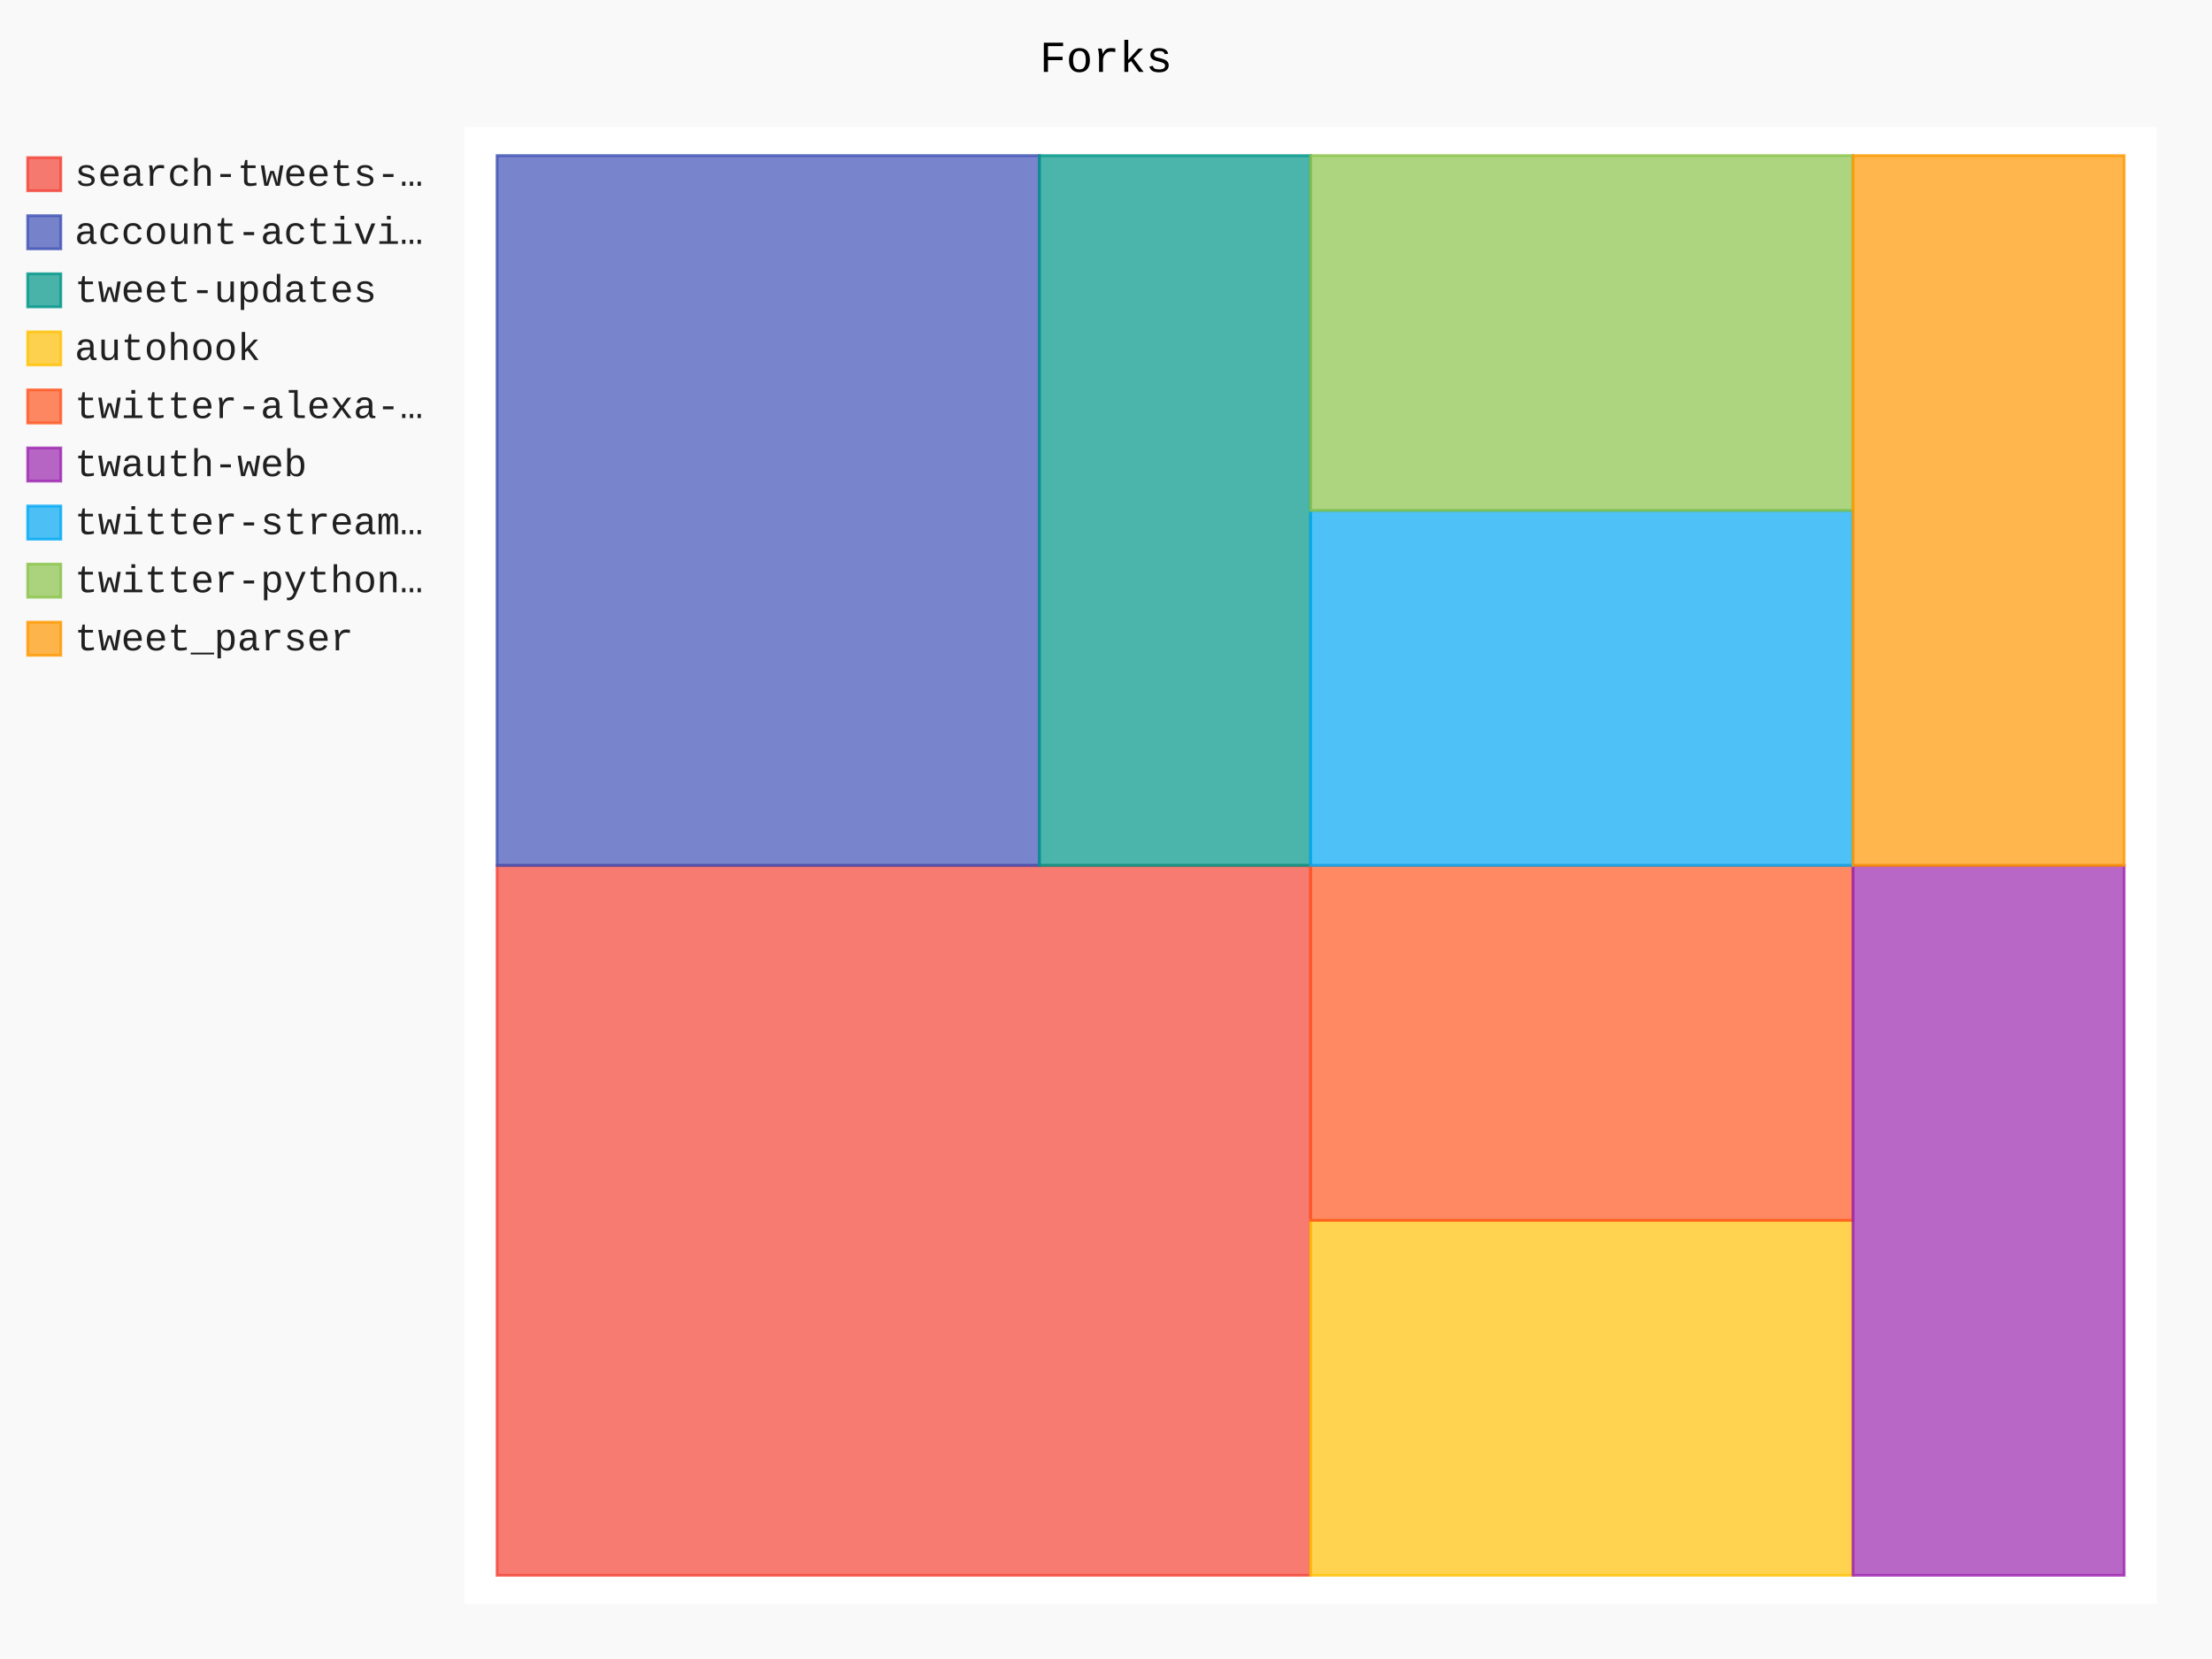
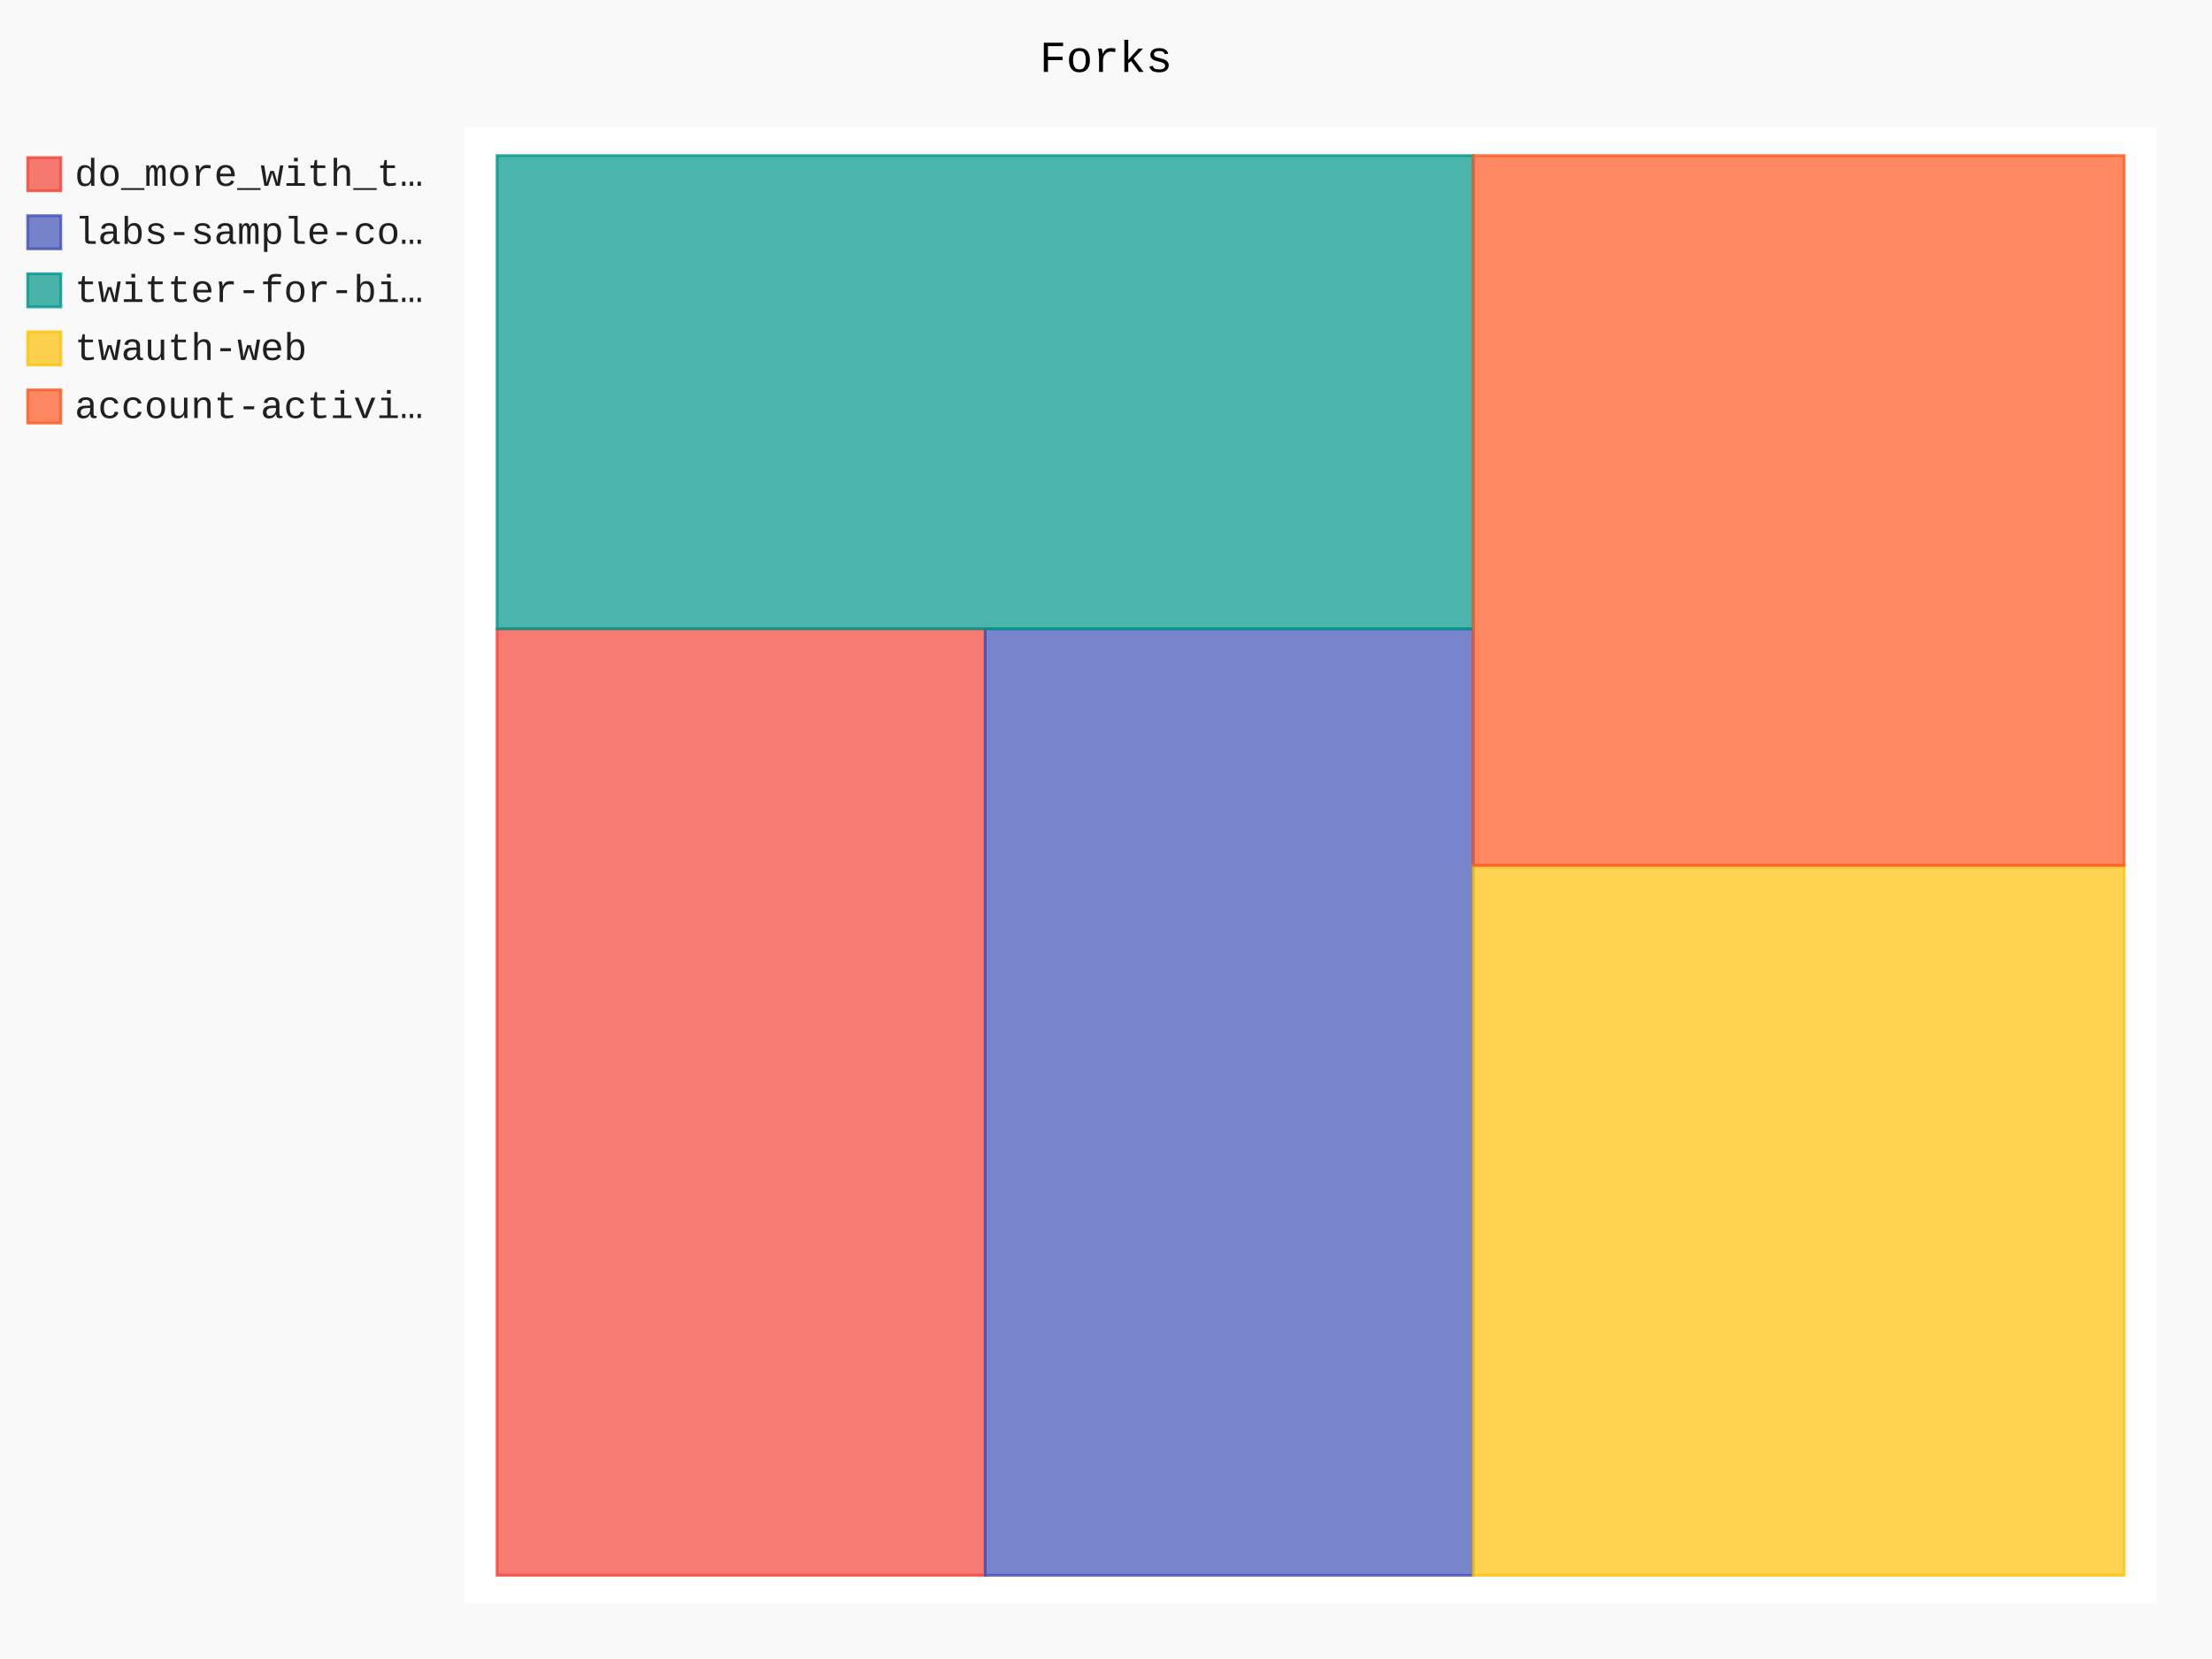
- <svg xmlns="http://www.w3.org/2000/svg" class="pygal-chart" id="chart-65ce3711-3290-4a31-a104-26c812f535f1" viewBox="0 0 800 600">
+ <svg xmlns="http://www.w3.org/2000/svg" class="pygal-chart" id="chart-780450b4-c9ed-4a35-9d7a-a7a3acb0370c" viewBox="0 0 800 600">
  <defs>
-     <style type="text/css">#chart-65ce3711-3290-4a31-a104-26c812f535f1{-webkit-user-select:none;-webkit-font-smoothing:antialiased;font-family:Consolas,"Liberation Mono",Menlo,Courier,monospace}#chart-65ce3711-3290-4a31-a104-26c812f535f1 .title{font-family:Consolas,"Liberation Mono",Menlo,Courier,monospace;font-size:16px}#chart-65ce3711-3290-4a31-a104-26c812f535f1 .legends .legend text{font-family:Consolas,"Liberation Mono",Menlo,Courier,monospace;font-size:14px}#chart-65ce3711-3290-4a31-a104-26c812f535f1 .axis text{font-family:Consolas,"Liberation Mono",Menlo,Courier,monospace;font-size:10px}#chart-65ce3711-3290-4a31-a104-26c812f535f1 .axis text.major{font-family:Consolas,"Liberation Mono",Menlo,Courier,monospace;font-size:10px}#chart-65ce3711-3290-4a31-a104-26c812f535f1 .text-overlay text.value{font-family:Consolas,"Liberation Mono",Menlo,Courier,monospace;font-size:16px}#chart-65ce3711-3290-4a31-a104-26c812f535f1 .text-overlay text.label{font-family:Consolas,"Liberation Mono",Menlo,Courier,monospace;font-size:10px}#chart-65ce3711-3290-4a31-a104-26c812f535f1 .tooltip{font-family:Consolas,"Liberation Mono",Menlo,Courier,monospace;font-size:14px}#chart-65ce3711-3290-4a31-a104-26c812f535f1 text.no_data{font-family:Consolas,"Liberation Mono",Menlo,Courier,monospace;font-size:64px}
- #chart-65ce3711-3290-4a31-a104-26c812f535f1{background-color:rgba(249,249,249,1)}#chart-65ce3711-3290-4a31-a104-26c812f535f1 path,#chart-65ce3711-3290-4a31-a104-26c812f535f1 line,#chart-65ce3711-3290-4a31-a104-26c812f535f1 rect,#chart-65ce3711-3290-4a31-a104-26c812f535f1 circle{-webkit-transition:150ms;-moz-transition:150ms;transition:150ms}#chart-65ce3711-3290-4a31-a104-26c812f535f1 .graph &gt; .background{fill:rgba(249,249,249,1)}#chart-65ce3711-3290-4a31-a104-26c812f535f1 .plot &gt; .background{fill:rgba(255,255,255,1)}#chart-65ce3711-3290-4a31-a104-26c812f535f1 .graph{fill:rgba(0,0,0,.87)}#chart-65ce3711-3290-4a31-a104-26c812f535f1 text.no_data{fill:rgba(0,0,0,1)}#chart-65ce3711-3290-4a31-a104-26c812f535f1 .title{fill:rgba(0,0,0,1)}#chart-65ce3711-3290-4a31-a104-26c812f535f1 .legends .legend text{fill:rgba(0,0,0,.87)}#chart-65ce3711-3290-4a31-a104-26c812f535f1 .legends .legend:hover text{fill:rgba(0,0,0,1)}#chart-65ce3711-3290-4a31-a104-26c812f535f1 .axis .line{stroke:rgba(0,0,0,1)}#chart-65ce3711-3290-4a31-a104-26c812f535f1 .axis .guide.line{stroke:rgba(0,0,0,.54)}#chart-65ce3711-3290-4a31-a104-26c812f535f1 .axis .major.line{stroke:rgba(0,0,0,.87)}#chart-65ce3711-3290-4a31-a104-26c812f535f1 .axis text.major{fill:rgba(0,0,0,1)}#chart-65ce3711-3290-4a31-a104-26c812f535f1 .axis.y .guides:hover .guide.line,#chart-65ce3711-3290-4a31-a104-26c812f535f1 .line-graph .axis.x .guides:hover .guide.line,#chart-65ce3711-3290-4a31-a104-26c812f535f1 .stackedline-graph .axis.x .guides:hover .guide.line,#chart-65ce3711-3290-4a31-a104-26c812f535f1 .xy-graph .axis.x .guides:hover .guide.line{stroke:rgba(0,0,0,1)}#chart-65ce3711-3290-4a31-a104-26c812f535f1 .axis .guides:hover text{fill:rgba(0,0,0,1)}#chart-65ce3711-3290-4a31-a104-26c812f535f1 .reactive{fill-opacity:.7;stroke-opacity:.8}#chart-65ce3711-3290-4a31-a104-26c812f535f1 .ci{stroke:rgba(0,0,0,.87)}#chart-65ce3711-3290-4a31-a104-26c812f535f1 .reactive.active,#chart-65ce3711-3290-4a31-a104-26c812f535f1 .active .reactive{fill-opacity:.8;stroke-opacity:.9;stroke-width:4}#chart-65ce3711-3290-4a31-a104-26c812f535f1 .ci .reactive.active{stroke-width:1.5}#chart-65ce3711-3290-4a31-a104-26c812f535f1 .series text{fill:rgba(0,0,0,1)}#chart-65ce3711-3290-4a31-a104-26c812f535f1 .tooltip rect{fill:rgba(255,255,255,1);stroke:rgba(0,0,0,1);-webkit-transition:opacity 150ms;-moz-transition:opacity 150ms;transition:opacity 150ms}#chart-65ce3711-3290-4a31-a104-26c812f535f1 .tooltip .label{fill:rgba(0,0,0,.87)}#chart-65ce3711-3290-4a31-a104-26c812f535f1 .tooltip .label{fill:rgba(0,0,0,.87)}#chart-65ce3711-3290-4a31-a104-26c812f535f1 .tooltip .legend{font-size:.8em;fill:rgba(0,0,0,.54)}#chart-65ce3711-3290-4a31-a104-26c812f535f1 .tooltip .x_label{font-size:.6em;fill:rgba(0,0,0,1)}#chart-65ce3711-3290-4a31-a104-26c812f535f1 .tooltip .xlink{font-size:.5em;text-decoration:underline}#chart-65ce3711-3290-4a31-a104-26c812f535f1 .tooltip .value{font-size:1.5em}#chart-65ce3711-3290-4a31-a104-26c812f535f1 .bound{font-size:.5em}#chart-65ce3711-3290-4a31-a104-26c812f535f1 .max-value{font-size:.75em;fill:rgba(0,0,0,.54)}#chart-65ce3711-3290-4a31-a104-26c812f535f1 .map-element{fill:rgba(255,255,255,1);stroke:rgba(0,0,0,.54) !important}#chart-65ce3711-3290-4a31-a104-26c812f535f1 .map-element .reactive{fill-opacity:inherit;stroke-opacity:inherit}#chart-65ce3711-3290-4a31-a104-26c812f535f1 .color-0,#chart-65ce3711-3290-4a31-a104-26c812f535f1 .color-0 a:visited{stroke:#F44336;fill:#F44336}#chart-65ce3711-3290-4a31-a104-26c812f535f1 .color-1,#chart-65ce3711-3290-4a31-a104-26c812f535f1 .color-1 a:visited{stroke:#3F51B5;fill:#3F51B5}#chart-65ce3711-3290-4a31-a104-26c812f535f1 .color-2,#chart-65ce3711-3290-4a31-a104-26c812f535f1 .color-2 a:visited{stroke:#009688;fill:#009688}#chart-65ce3711-3290-4a31-a104-26c812f535f1 .color-3,#chart-65ce3711-3290-4a31-a104-26c812f535f1 .color-3 a:visited{stroke:#FFC107;fill:#FFC107}#chart-65ce3711-3290-4a31-a104-26c812f535f1 .color-4,#chart-65ce3711-3290-4a31-a104-26c812f535f1 .color-4 a:visited{stroke:#FF5722;fill:#FF5722}#chart-65ce3711-3290-4a31-a104-26c812f535f1 .color-5,#chart-65ce3711-3290-4a31-a104-26c812f535f1 .color-5 a:visited{stroke:#9C27B0;fill:#9C27B0}#chart-65ce3711-3290-4a31-a104-26c812f535f1 .color-6,#chart-65ce3711-3290-4a31-a104-26c812f535f1 .color-6 a:visited{stroke:#03A9F4;fill:#03A9F4}#chart-65ce3711-3290-4a31-a104-26c812f535f1 .color-7,#chart-65ce3711-3290-4a31-a104-26c812f535f1 .color-7 a:visited{stroke:#8BC34A;fill:#8BC34A}#chart-65ce3711-3290-4a31-a104-26c812f535f1 .color-8,#chart-65ce3711-3290-4a31-a104-26c812f535f1 .color-8 a:visited{stroke:#FF9800;fill:#FF9800}#chart-65ce3711-3290-4a31-a104-26c812f535f1 .text-overlay .color-0 text{fill:black}#chart-65ce3711-3290-4a31-a104-26c812f535f1 .text-overlay .color-1 text{fill:black}#chart-65ce3711-3290-4a31-a104-26c812f535f1 .text-overlay .color-2 text{fill:black}#chart-65ce3711-3290-4a31-a104-26c812f535f1 .text-overlay .color-3 text{fill:black}#chart-65ce3711-3290-4a31-a104-26c812f535f1 .text-overlay .color-4 text{fill:black}#chart-65ce3711-3290-4a31-a104-26c812f535f1 .text-overlay .color-5 text{fill:black}#chart-65ce3711-3290-4a31-a104-26c812f535f1 .text-overlay .color-6 text{fill:black}#chart-65ce3711-3290-4a31-a104-26c812f535f1 .text-overlay .color-7 text{fill:black}#chart-65ce3711-3290-4a31-a104-26c812f535f1 .text-overlay .color-8 text{fill:black}
- #chart-65ce3711-3290-4a31-a104-26c812f535f1 text.no_data{text-anchor:middle}#chart-65ce3711-3290-4a31-a104-26c812f535f1 .guide.line{fill:none}#chart-65ce3711-3290-4a31-a104-26c812f535f1 .centered{text-anchor:middle}#chart-65ce3711-3290-4a31-a104-26c812f535f1 .title{text-anchor:middle}#chart-65ce3711-3290-4a31-a104-26c812f535f1 .legends .legend text{fill-opacity:1}#chart-65ce3711-3290-4a31-a104-26c812f535f1 .axis.x text{text-anchor:middle}#chart-65ce3711-3290-4a31-a104-26c812f535f1 .axis.x:not(.web) text[transform]{text-anchor:start}#chart-65ce3711-3290-4a31-a104-26c812f535f1 .axis.x:not(.web) text[transform].backwards{text-anchor:end}#chart-65ce3711-3290-4a31-a104-26c812f535f1 .axis.y text{text-anchor:end}#chart-65ce3711-3290-4a31-a104-26c812f535f1 .axis.y text[transform].backwards{text-anchor:start}#chart-65ce3711-3290-4a31-a104-26c812f535f1 .axis.y2 text{text-anchor:start}#chart-65ce3711-3290-4a31-a104-26c812f535f1 .axis.y2 text[transform].backwards{text-anchor:end}#chart-65ce3711-3290-4a31-a104-26c812f535f1 .axis .guide.line{stroke-dasharray:4,4}#chart-65ce3711-3290-4a31-a104-26c812f535f1 .axis .major.guide.line{stroke-dasharray:6,6}#chart-65ce3711-3290-4a31-a104-26c812f535f1 .horizontal .axis.y .guide.line,#chart-65ce3711-3290-4a31-a104-26c812f535f1 .horizontal .axis.y2 .guide.line,#chart-65ce3711-3290-4a31-a104-26c812f535f1 .vertical .axis.x .guide.line{opacity:0}#chart-65ce3711-3290-4a31-a104-26c812f535f1 .horizontal .axis.always_show .guide.line,#chart-65ce3711-3290-4a31-a104-26c812f535f1 .vertical .axis.always_show .guide.line{opacity:1 !important}#chart-65ce3711-3290-4a31-a104-26c812f535f1 .axis.y .guides:hover .guide.line,#chart-65ce3711-3290-4a31-a104-26c812f535f1 .axis.y2 .guides:hover .guide.line,#chart-65ce3711-3290-4a31-a104-26c812f535f1 .axis.x .guides:hover .guide.line{opacity:1}#chart-65ce3711-3290-4a31-a104-26c812f535f1 .axis .guides:hover text{opacity:1}#chart-65ce3711-3290-4a31-a104-26c812f535f1 .nofill{fill:none}#chart-65ce3711-3290-4a31-a104-26c812f535f1 .subtle-fill{fill-opacity:.2}#chart-65ce3711-3290-4a31-a104-26c812f535f1 .dot{stroke-width:1px;fill-opacity:1}#chart-65ce3711-3290-4a31-a104-26c812f535f1 .dot.active{stroke-width:5px}#chart-65ce3711-3290-4a31-a104-26c812f535f1 .dot.negative{fill:transparent}#chart-65ce3711-3290-4a31-a104-26c812f535f1 text,#chart-65ce3711-3290-4a31-a104-26c812f535f1 tspan{stroke:none !important}#chart-65ce3711-3290-4a31-a104-26c812f535f1 .series text.active{opacity:1}#chart-65ce3711-3290-4a31-a104-26c812f535f1 .tooltip rect{fill-opacity:.95;stroke-width:.5}#chart-65ce3711-3290-4a31-a104-26c812f535f1 .tooltip text{fill-opacity:1}#chart-65ce3711-3290-4a31-a104-26c812f535f1 .showable{visibility:hidden}#chart-65ce3711-3290-4a31-a104-26c812f535f1 .showable.shown{visibility:visible}#chart-65ce3711-3290-4a31-a104-26c812f535f1 .gauge-background{fill:rgba(229,229,229,1);stroke:none}#chart-65ce3711-3290-4a31-a104-26c812f535f1 .bg-lines{stroke:rgba(249,249,249,1);stroke-width:2px}</style>
+     <style type="text/css">#chart-780450b4-c9ed-4a35-9d7a-a7a3acb0370c{-webkit-user-select:none;-webkit-font-smoothing:antialiased;font-family:Consolas,"Liberation Mono",Menlo,Courier,monospace}#chart-780450b4-c9ed-4a35-9d7a-a7a3acb0370c .title{font-family:Consolas,"Liberation Mono",Menlo,Courier,monospace;font-size:16px}#chart-780450b4-c9ed-4a35-9d7a-a7a3acb0370c .legends .legend text{font-family:Consolas,"Liberation Mono",Menlo,Courier,monospace;font-size:14px}#chart-780450b4-c9ed-4a35-9d7a-a7a3acb0370c .axis text{font-family:Consolas,"Liberation Mono",Menlo,Courier,monospace;font-size:10px}#chart-780450b4-c9ed-4a35-9d7a-a7a3acb0370c .axis text.major{font-family:Consolas,"Liberation Mono",Menlo,Courier,monospace;font-size:10px}#chart-780450b4-c9ed-4a35-9d7a-a7a3acb0370c .text-overlay text.value{font-family:Consolas,"Liberation Mono",Menlo,Courier,monospace;font-size:16px}#chart-780450b4-c9ed-4a35-9d7a-a7a3acb0370c .text-overlay text.label{font-family:Consolas,"Liberation Mono",Menlo,Courier,monospace;font-size:10px}#chart-780450b4-c9ed-4a35-9d7a-a7a3acb0370c .tooltip{font-family:Consolas,"Liberation Mono",Menlo,Courier,monospace;font-size:14px}#chart-780450b4-c9ed-4a35-9d7a-a7a3acb0370c text.no_data{font-family:Consolas,"Liberation Mono",Menlo,Courier,monospace;font-size:64px}
+ #chart-780450b4-c9ed-4a35-9d7a-a7a3acb0370c{background-color:rgba(249,249,249,1)}#chart-780450b4-c9ed-4a35-9d7a-a7a3acb0370c path,#chart-780450b4-c9ed-4a35-9d7a-a7a3acb0370c line,#chart-780450b4-c9ed-4a35-9d7a-a7a3acb0370c rect,#chart-780450b4-c9ed-4a35-9d7a-a7a3acb0370c circle{-webkit-transition:150ms;-moz-transition:150ms;transition:150ms}#chart-780450b4-c9ed-4a35-9d7a-a7a3acb0370c .graph &gt; .background{fill:rgba(249,249,249,1)}#chart-780450b4-c9ed-4a35-9d7a-a7a3acb0370c .plot &gt; .background{fill:rgba(255,255,255,1)}#chart-780450b4-c9ed-4a35-9d7a-a7a3acb0370c .graph{fill:rgba(0,0,0,.87)}#chart-780450b4-c9ed-4a35-9d7a-a7a3acb0370c text.no_data{fill:rgba(0,0,0,1)}#chart-780450b4-c9ed-4a35-9d7a-a7a3acb0370c .title{fill:rgba(0,0,0,1)}#chart-780450b4-c9ed-4a35-9d7a-a7a3acb0370c .legends .legend text{fill:rgba(0,0,0,.87)}#chart-780450b4-c9ed-4a35-9d7a-a7a3acb0370c .legends .legend:hover text{fill:rgba(0,0,0,1)}#chart-780450b4-c9ed-4a35-9d7a-a7a3acb0370c .axis .line{stroke:rgba(0,0,0,1)}#chart-780450b4-c9ed-4a35-9d7a-a7a3acb0370c .axis .guide.line{stroke:rgba(0,0,0,.54)}#chart-780450b4-c9ed-4a35-9d7a-a7a3acb0370c .axis .major.line{stroke:rgba(0,0,0,.87)}#chart-780450b4-c9ed-4a35-9d7a-a7a3acb0370c .axis text.major{fill:rgba(0,0,0,1)}#chart-780450b4-c9ed-4a35-9d7a-a7a3acb0370c .axis.y .guides:hover .guide.line,#chart-780450b4-c9ed-4a35-9d7a-a7a3acb0370c .line-graph .axis.x .guides:hover .guide.line,#chart-780450b4-c9ed-4a35-9d7a-a7a3acb0370c .stackedline-graph .axis.x .guides:hover .guide.line,#chart-780450b4-c9ed-4a35-9d7a-a7a3acb0370c .xy-graph .axis.x .guides:hover .guide.line{stroke:rgba(0,0,0,1)}#chart-780450b4-c9ed-4a35-9d7a-a7a3acb0370c .axis .guides:hover text{fill:rgba(0,0,0,1)}#chart-780450b4-c9ed-4a35-9d7a-a7a3acb0370c .reactive{fill-opacity:.7;stroke-opacity:.8}#chart-780450b4-c9ed-4a35-9d7a-a7a3acb0370c .ci{stroke:rgba(0,0,0,.87)}#chart-780450b4-c9ed-4a35-9d7a-a7a3acb0370c .reactive.active,#chart-780450b4-c9ed-4a35-9d7a-a7a3acb0370c .active .reactive{fill-opacity:.8;stroke-opacity:.9;stroke-width:4}#chart-780450b4-c9ed-4a35-9d7a-a7a3acb0370c .ci .reactive.active{stroke-width:1.5}#chart-780450b4-c9ed-4a35-9d7a-a7a3acb0370c .series text{fill:rgba(0,0,0,1)}#chart-780450b4-c9ed-4a35-9d7a-a7a3acb0370c .tooltip rect{fill:rgba(255,255,255,1);stroke:rgba(0,0,0,1);-webkit-transition:opacity 150ms;-moz-transition:opacity 150ms;transition:opacity 150ms}#chart-780450b4-c9ed-4a35-9d7a-a7a3acb0370c .tooltip .label{fill:rgba(0,0,0,.87)}#chart-780450b4-c9ed-4a35-9d7a-a7a3acb0370c .tooltip .label{fill:rgba(0,0,0,.87)}#chart-780450b4-c9ed-4a35-9d7a-a7a3acb0370c .tooltip .legend{font-size:.8em;fill:rgba(0,0,0,.54)}#chart-780450b4-c9ed-4a35-9d7a-a7a3acb0370c .tooltip .x_label{font-size:.6em;fill:rgba(0,0,0,1)}#chart-780450b4-c9ed-4a35-9d7a-a7a3acb0370c .tooltip .xlink{font-size:.5em;text-decoration:underline}#chart-780450b4-c9ed-4a35-9d7a-a7a3acb0370c .tooltip .value{font-size:1.5em}#chart-780450b4-c9ed-4a35-9d7a-a7a3acb0370c .bound{font-size:.5em}#chart-780450b4-c9ed-4a35-9d7a-a7a3acb0370c .max-value{font-size:.75em;fill:rgba(0,0,0,.54)}#chart-780450b4-c9ed-4a35-9d7a-a7a3acb0370c .map-element{fill:rgba(255,255,255,1);stroke:rgba(0,0,0,.54) !important}#chart-780450b4-c9ed-4a35-9d7a-a7a3acb0370c .map-element .reactive{fill-opacity:inherit;stroke-opacity:inherit}#chart-780450b4-c9ed-4a35-9d7a-a7a3acb0370c .color-0,#chart-780450b4-c9ed-4a35-9d7a-a7a3acb0370c .color-0 a:visited{stroke:#F44336;fill:#F44336}#chart-780450b4-c9ed-4a35-9d7a-a7a3acb0370c .color-1,#chart-780450b4-c9ed-4a35-9d7a-a7a3acb0370c .color-1 a:visited{stroke:#3F51B5;fill:#3F51B5}#chart-780450b4-c9ed-4a35-9d7a-a7a3acb0370c .color-2,#chart-780450b4-c9ed-4a35-9d7a-a7a3acb0370c .color-2 a:visited{stroke:#009688;fill:#009688}#chart-780450b4-c9ed-4a35-9d7a-a7a3acb0370c .color-3,#chart-780450b4-c9ed-4a35-9d7a-a7a3acb0370c .color-3 a:visited{stroke:#FFC107;fill:#FFC107}#chart-780450b4-c9ed-4a35-9d7a-a7a3acb0370c .color-4,#chart-780450b4-c9ed-4a35-9d7a-a7a3acb0370c .color-4 a:visited{stroke:#FF5722;fill:#FF5722}#chart-780450b4-c9ed-4a35-9d7a-a7a3acb0370c .text-overlay .color-0 text{fill:black}#chart-780450b4-c9ed-4a35-9d7a-a7a3acb0370c .text-overlay .color-1 text{fill:black}#chart-780450b4-c9ed-4a35-9d7a-a7a3acb0370c .text-overlay .color-2 text{fill:black}#chart-780450b4-c9ed-4a35-9d7a-a7a3acb0370c .text-overlay .color-3 text{fill:black}#chart-780450b4-c9ed-4a35-9d7a-a7a3acb0370c .text-overlay .color-4 text{fill:black}
+ #chart-780450b4-c9ed-4a35-9d7a-a7a3acb0370c text.no_data{text-anchor:middle}#chart-780450b4-c9ed-4a35-9d7a-a7a3acb0370c .guide.line{fill:none}#chart-780450b4-c9ed-4a35-9d7a-a7a3acb0370c .centered{text-anchor:middle}#chart-780450b4-c9ed-4a35-9d7a-a7a3acb0370c .title{text-anchor:middle}#chart-780450b4-c9ed-4a35-9d7a-a7a3acb0370c .legends .legend text{fill-opacity:1}#chart-780450b4-c9ed-4a35-9d7a-a7a3acb0370c .axis.x text{text-anchor:middle}#chart-780450b4-c9ed-4a35-9d7a-a7a3acb0370c .axis.x:not(.web) text[transform]{text-anchor:start}#chart-780450b4-c9ed-4a35-9d7a-a7a3acb0370c .axis.x:not(.web) text[transform].backwards{text-anchor:end}#chart-780450b4-c9ed-4a35-9d7a-a7a3acb0370c .axis.y text{text-anchor:end}#chart-780450b4-c9ed-4a35-9d7a-a7a3acb0370c .axis.y text[transform].backwards{text-anchor:start}#chart-780450b4-c9ed-4a35-9d7a-a7a3acb0370c .axis.y2 text{text-anchor:start}#chart-780450b4-c9ed-4a35-9d7a-a7a3acb0370c .axis.y2 text[transform].backwards{text-anchor:end}#chart-780450b4-c9ed-4a35-9d7a-a7a3acb0370c .axis .guide.line{stroke-dasharray:4,4}#chart-780450b4-c9ed-4a35-9d7a-a7a3acb0370c .axis .major.guide.line{stroke-dasharray:6,6}#chart-780450b4-c9ed-4a35-9d7a-a7a3acb0370c .horizontal .axis.y .guide.line,#chart-780450b4-c9ed-4a35-9d7a-a7a3acb0370c .horizontal .axis.y2 .guide.line,#chart-780450b4-c9ed-4a35-9d7a-a7a3acb0370c .vertical .axis.x .guide.line{opacity:0}#chart-780450b4-c9ed-4a35-9d7a-a7a3acb0370c .horizontal .axis.always_show .guide.line,#chart-780450b4-c9ed-4a35-9d7a-a7a3acb0370c .vertical .axis.always_show .guide.line{opacity:1 !important}#chart-780450b4-c9ed-4a35-9d7a-a7a3acb0370c .axis.y .guides:hover .guide.line,#chart-780450b4-c9ed-4a35-9d7a-a7a3acb0370c .axis.y2 .guides:hover .guide.line,#chart-780450b4-c9ed-4a35-9d7a-a7a3acb0370c .axis.x .guides:hover .guide.line{opacity:1}#chart-780450b4-c9ed-4a35-9d7a-a7a3acb0370c .axis .guides:hover text{opacity:1}#chart-780450b4-c9ed-4a35-9d7a-a7a3acb0370c .nofill{fill:none}#chart-780450b4-c9ed-4a35-9d7a-a7a3acb0370c .subtle-fill{fill-opacity:.2}#chart-780450b4-c9ed-4a35-9d7a-a7a3acb0370c .dot{stroke-width:1px;fill-opacity:1}#chart-780450b4-c9ed-4a35-9d7a-a7a3acb0370c .dot.active{stroke-width:5px}#chart-780450b4-c9ed-4a35-9d7a-a7a3acb0370c .dot.negative{fill:transparent}#chart-780450b4-c9ed-4a35-9d7a-a7a3acb0370c text,#chart-780450b4-c9ed-4a35-9d7a-a7a3acb0370c tspan{stroke:none !important}#chart-780450b4-c9ed-4a35-9d7a-a7a3acb0370c .series text.active{opacity:1}#chart-780450b4-c9ed-4a35-9d7a-a7a3acb0370c .tooltip rect{fill-opacity:.95;stroke-width:.5}#chart-780450b4-c9ed-4a35-9d7a-a7a3acb0370c .tooltip text{fill-opacity:1}#chart-780450b4-c9ed-4a35-9d7a-a7a3acb0370c .showable{visibility:hidden}#chart-780450b4-c9ed-4a35-9d7a-a7a3acb0370c .showable.shown{visibility:visible}#chart-780450b4-c9ed-4a35-9d7a-a7a3acb0370c .gauge-background{fill:rgba(229,229,229,1);stroke:none}#chart-780450b4-c9ed-4a35-9d7a-a7a3acb0370c .bg-lines{stroke:rgba(249,249,249,1);stroke-width:2px}</style>
  </defs>
  <g class="graph treemap-graph vertical">
    <rect class="background" height="600" width="800" x="0" y="0" />
    <g class="plot" transform="translate(168, 46)">
      <rect class="background" height="534" width="612.0" x="0" y="0" />
      <g class="series serie-0 color-0">
        <g class="rects">
          <g class="rect">
-             <rect class="rect reactive tooltip-trigger" height="256.731" width="294.231" x="11.769" y="267" />
+             <rect class="rect reactive tooltip-trigger" height="342.308" width="176.538" x="11.769" y="181.423" />
          </g>
        </g>
      </g>
      <g class="series serie-1 color-1">
        <g class="rects">
          <g class="rect">
-             <rect class="rect reactive tooltip-trigger" height="256.731" width="196.154" x="11.769" y="10.269" />
+             <rect class="rect reactive tooltip-trigger" height="342.308" width="176.538" x="188.308" y="181.423" />
          </g>
        </g>
      </g>
      <g class="series serie-2 color-2">
        <g class="rects">
          <g class="rect">
-             <rect class="rect reactive tooltip-trigger" height="256.731" width="98.077" x="207.923" y="10.269" />
+             <rect class="rect reactive tooltip-trigger" height="171.154" width="353.077" x="11.769" y="10.269" />
          </g>
        </g>
      </g>
      <g class="series serie-3 color-3">
        <g class="rects">
          <g class="rect">
-             <rect class="rect reactive tooltip-trigger" height="128.365" width="196.154" x="306.0" y="395.365" />
+             <rect class="rect reactive tooltip-trigger" height="256.731" width="235.385" x="364.846" y="267.0" />
          </g>
        </g>
      </g>
      <g class="series serie-4 color-4">
        <g class="rects">
          <g class="rect">
-             <rect class="rect reactive tooltip-trigger" height="128.365" width="196.154" x="306.0" y="267" />
-           </g>
-         </g>
-       </g>
-       <g class="series serie-5 color-5">
-         <g class="rects">
-           <g class="rect">
-             <rect class="rect reactive tooltip-trigger" height="256.731" width="98.077" x="502.154" y="267" />
-           </g>
-         </g>
-       </g>
-       <g class="series serie-6 color-6">
-         <g class="rects">
-           <g class="rect">
-             <rect class="rect reactive tooltip-trigger" height="128.365" width="196.154" x="306.0" y="138.635" />
-           </g>
-         </g>
-       </g>
-       <g class="series serie-7 color-7">
-         <g class="rects">
-           <g class="rect">
-             <rect class="rect reactive tooltip-trigger" height="128.365" width="196.154" x="306.0" y="10.269" />
-           </g>
-         </g>
-       </g>
-       <g class="series serie-8 color-8">
-         <g class="rects">
-           <g class="rect">
-             <rect class="rect reactive tooltip-trigger" height="256.731" width="98.077" x="502.154" y="10.269" />
+             <rect class="rect reactive tooltip-trigger" height="256.731" width="235.385" x="364.846" y="10.269" />
          </g>
        </g>
      </g>
    </g>
    <g class="titles">
      <text class="title plot_title" x="400.0" y="26">Forks</text>
    </g>
    <g class="plot overlay" transform="translate(168, 46)">
      <g class="series serie-0 color-0" />
      <g class="series serie-1 color-1" />
      <g class="series serie-2 color-2" />
      <g class="series serie-3 color-3" />
      <g class="series serie-4 color-4" />
-       <g class="series serie-5 color-5" />
-       <g class="series serie-6 color-6" />
-       <g class="series serie-7 color-7" />
-       <g class="series serie-8 color-8" />
    </g>
    <g class="plot text-overlay" transform="translate(168, 46)">
      <g class="series serie-0 color-0" />
      <g class="series serie-1 color-1" />
      <g class="series serie-2 color-2" />
      <g class="series serie-3 color-3" />
      <g class="series serie-4 color-4" />
-       <g class="series serie-5 color-5" />
-       <g class="series serie-6 color-6" />
-       <g class="series serie-7 color-7" />
-       <g class="series serie-8 color-8" />
    </g>
    <g class="plot tooltip-overlay" transform="translate(168, 46)">
      <g class="tooltip" style="opacity: 0" transform="translate(0 0)">
        <rect class="tooltip-box" height="0" rx="0" ry="0" width="0" />
        <g class="text" />
      </g>
    </g>
    <g class="legends" transform="translate(10, 56)">
      <g class="legend reactive activate-serie" id="activate-serie-0">
        <rect class="color-0 reactive" height="12" width="12" x="0.0" y="1.0" />
-         <text x="17.0" y="11.2">search-tweets-…</text>
+         <text x="17.0" y="11.2">do_more_with_t…</text>
      </g>
      <g class="legend reactive activate-serie" id="activate-serie-1">
        <rect class="color-1 reactive" height="12" width="12" x="0.0" y="22.0" />
-         <text x="17.0" y="32.2">account-activi…</text>
+         <text x="17.0" y="32.2">labs-sample-co…</text>
      </g>
      <g class="legend reactive activate-serie" id="activate-serie-2">
        <rect class="color-2 reactive" height="12" width="12" x="0.0" y="43.0" />
-         <text x="17.0" y="53.2">tweet-updates</text>
+         <text x="17.0" y="53.2">twitter-for-bi…</text>
      </g>
      <g class="legend reactive activate-serie" id="activate-serie-3">
        <rect class="color-3 reactive" height="12" width="12" x="0.0" y="64.0" />
-         <text x="17.0" y="74.2">autohook</text>
+         <text x="17.0" y="74.2">twauth-web</text>
      </g>
      <g class="legend reactive activate-serie" id="activate-serie-4">
        <rect class="color-4 reactive" height="12" width="12" x="0.0" y="85.0" />
-         <text x="17.0" y="95.2">twitter-alexa-…</text>
-       </g>
-       <g class="legend reactive activate-serie" id="activate-serie-5">
-         <rect class="color-5 reactive" height="12" width="12" x="0.0" y="106.0" />
-         <text x="17.0" y="116.2">twauth-web</text>
-       </g>
-       <g class="legend reactive activate-serie" id="activate-serie-6">
-         <rect class="color-6 reactive" height="12" width="12" x="0.0" y="127.0" />
-         <text x="17.0" y="137.2">twitter-stream…</text>
-       </g>
-       <g class="legend reactive activate-serie" id="activate-serie-7">
-         <rect class="color-7 reactive" height="12" width="12" x="0.0" y="148.0" />
-         <text x="17.0" y="158.2">twitter-python…</text>
-       </g>
-       <g class="legend reactive activate-serie" id="activate-serie-8">
-         <rect class="color-8 reactive" height="12" width="12" x="0.0" y="169.0" />
-         <text x="17.0" y="179.2">tweet_parser</text>
+         <text x="17.0" y="95.2">account-activi…</text>
      </g>
    </g>
    <g class="legends" transform="translate(790, 56)" />
  </g>
</svg>
